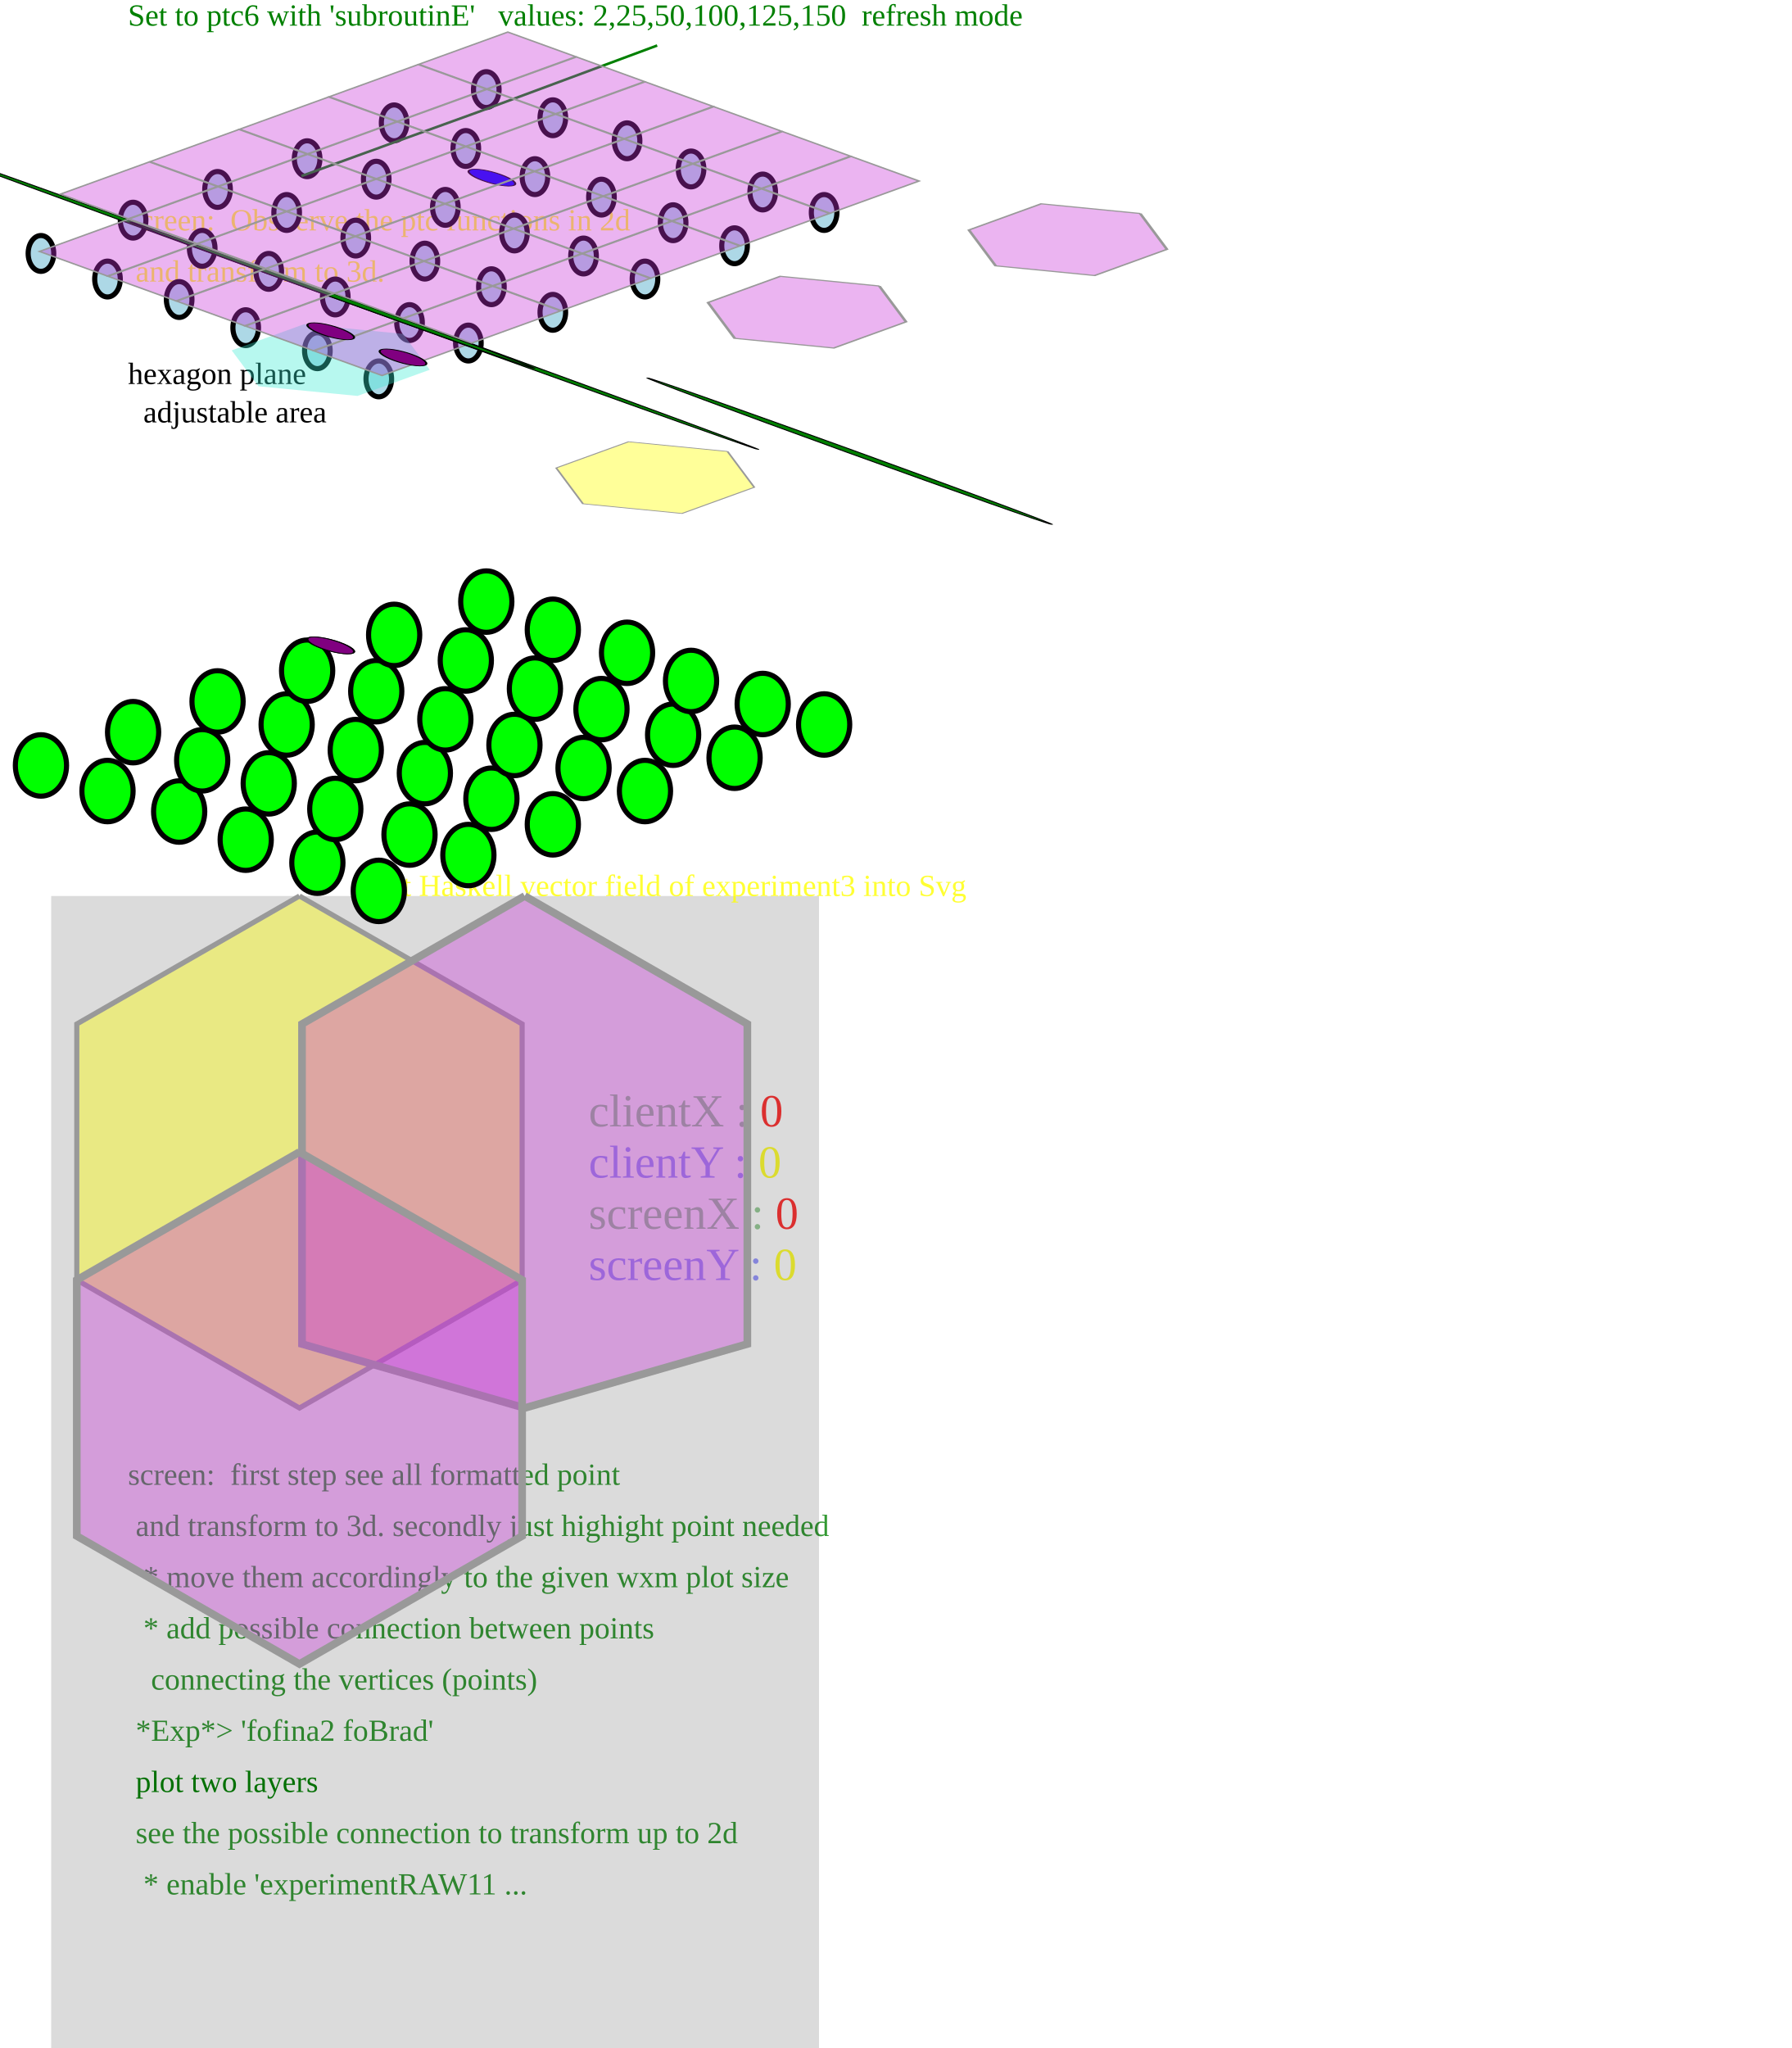
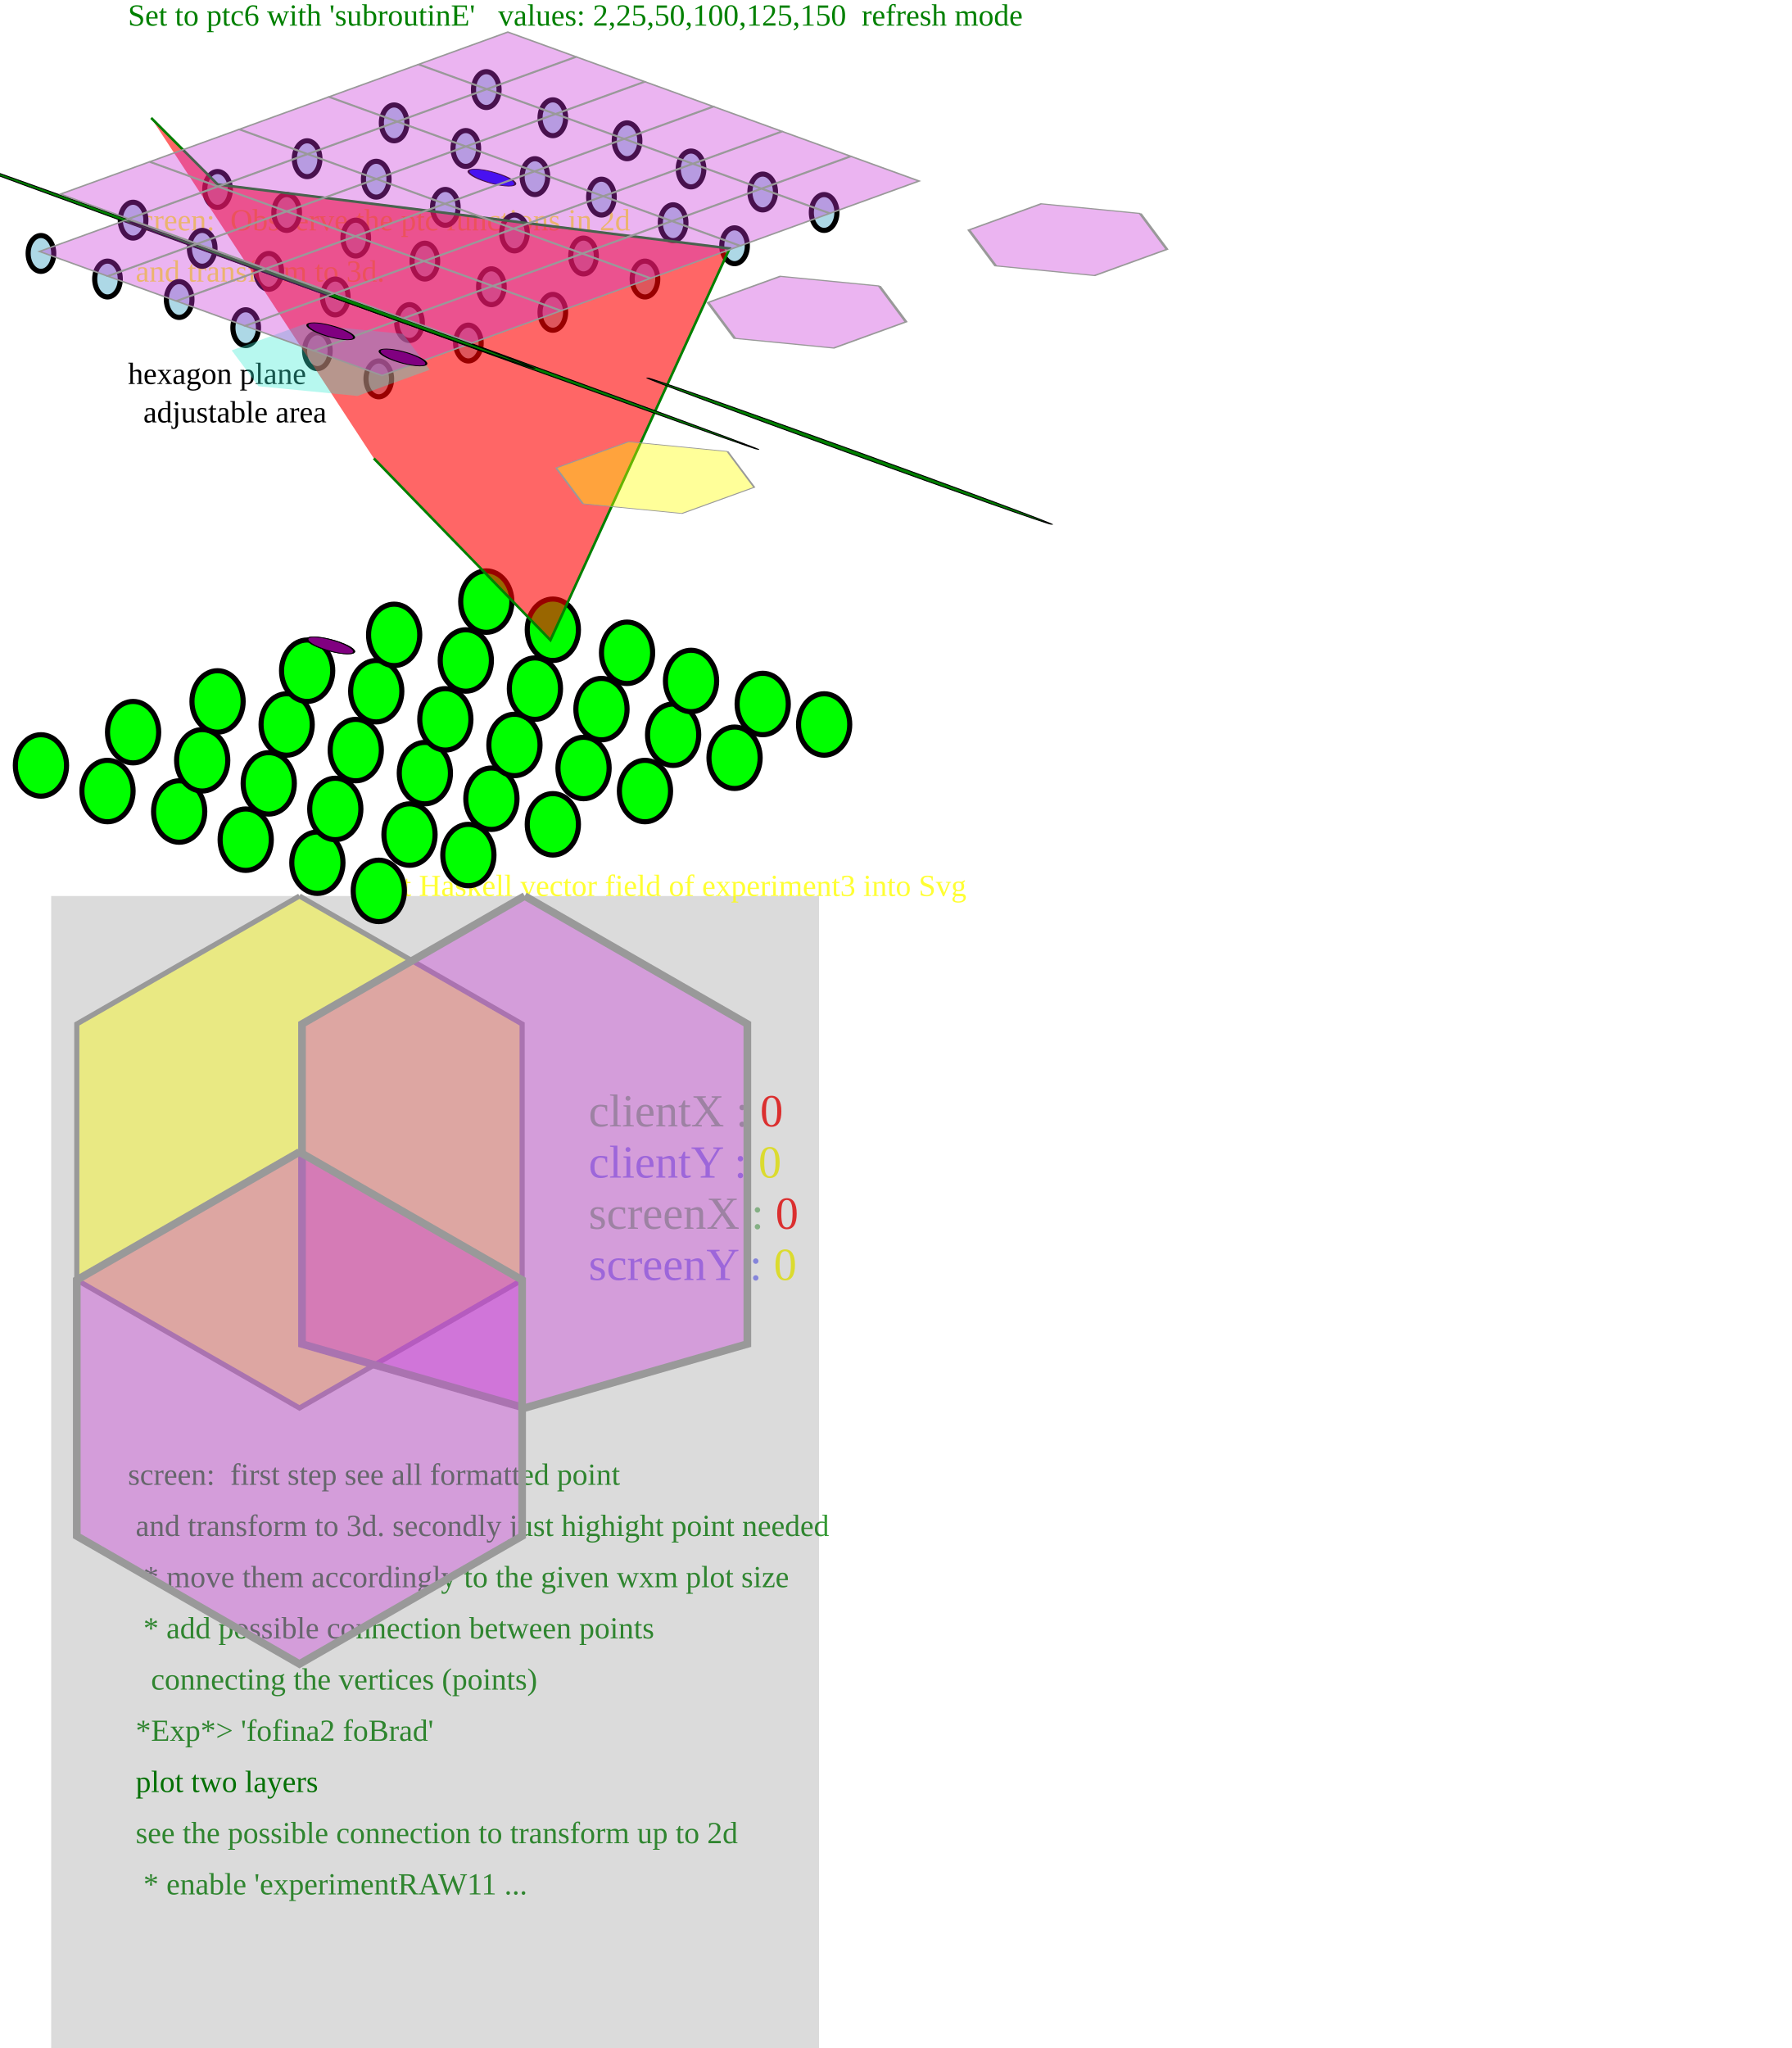
<svg xmlns="http://www.w3.org/2000/svg" id="root" xml:space="preserve" width="700" height="800">
  <g>
    <text x="50" fill="green" y="10">Set to ptc6 with 'subroutinE'
 
values: 2,25,50,100,125,150 
refresh mode</text>
  </g>
  <g>
    <text x="50" y="90" fill="yellow" fill-opacity="0.8">screen:
 Obsverve the ptc functions in 2d </text>
    <text x="50" y="110" fill="yellow" fill-opacity="0.8"> and transform to 3d. </text>
    <animate attributeType="CSS" attributeName="opacity" from="1" to="0" begin="10s" dur="0.2s" fill="freeze" />
  </g>
  <g>
	
/* text what to do */
<text x="50" y="580" fill="green" fill-opacity="0.8">screen:
 first step see all formatted point</text>
    <text x="50" y="600" fill="green" fill-opacity="0.8"> and transform to 3d.
secondly just highight point needed </text>
    <text x="50" y="620" fill="green" fill-opacity="0.8">
 * move them accordingly to the given wxm plot size</text>
    <text x="50" y="640" fill="green" fill-opacity="0.8">
 * add possible connection between points </text>
    <text x="50" y="660" fill="green" fill-opacity="0.8">   connecting the vertices (points) </text>
    <text x="50" y="680" fill="green" fill-opacity="0.8"> *Exp*&gt; 'fofina2 foBrad'</text>
    <text x="50" y="700" fill="green"> plot two layers</text>
    <text x="50" y="720" fill="green" fill-opacity="0.8"> see the possible connection to transform up to 2d</text>
    <text x="50" y="740" fill="green" fill-opacity="0.8">
 * enable 'experimentRAW11 ...</text>
    <text x="50" y="150">hexagon plane</text>
    <text x="50" y="165">  adjustable area</text>
    <text x="230" y="440" font-size="18" fill="green" fill-opacity="0.4">clientX : <tspan id="cX" fill="red" fill-opacity="0.8">0</tspan>
    </text>
    <text x="230" y="460" font-size="18" fill="blue" fill-opacity="0.4">clientY : <tspan id="cY" fill="yellow" fill-opacity="0.8">0</tspan>
    </text>
    <text x="230" y="480" font-size="18" fill="green" fill-opacity="0.4">screenX : <tspan id="sX" fill="red" fill-opacity="0.8">0</tspan>
    </text>
    <text x="230" y="500" font-size="18" fill="blue" fill-opacity="0.4">screenY : <tspan id="sY" fill="yellow" fill-opacity="0.8">0</tspan>
    </text>
    <rect id="go" x="20" y="350" width="300" height="650" style="fill:#1e1c1ecc;fill-opacity:0.2" />
  </g>
  <g>
    <text x="150" y="350" fill="yellow" fill-opacity="0.8">fit Haskell vector field of experiment3 into Svg</text>
  </g>
  <style id="style4">
        .room{
            fill:      #c830d8e7;
            fill-opacity:0.4;
            stroke:     #999;
            stroke-width:   3;
            stroke-color:   blue;
        }
        .room:hover{
            fill:       #30d8c4e7;
            fill-opacity:0.5;
        }
        .hexa{
            fill:      yellow;
            fill-opacity:0.4;
            stroke:     #999;
            stroke-width:   2;
        }
        .hexa:hover{
            fill:       green;
            fill-opacity:0.4;
        }
        .project{
            fill:       lime;
            fill-opacity:0.0;
            stroke:     #999;
            stroke-width:  0;
            
        }
        .project:hover{
            fill:       lime;
            fill-opacity:0.4;
        }
        .check{
            fill:       blue;
            fill-opacity:0.3;
            stroke:     #999;
            stroke-width:  0;
            
        }
        .check:hover{
            fill:     lime;
            fill-opacity:0.4;
        }
        .suite{
            fill:      #37ebd1e7;
            fill-opacity:0.4;
            stroke:     #999;
            stroke-width:  0;
            
        }
        .suite:hover{
            fill:     orange;
            fill-opacity:0.5;
        }

       



    </style>
  <g transform="translate(0,0)">
    <g>
      <ellipse cx="16" cy="99" rx="5" ry="7" stroke="black" stroke-width="2px" style="fill:lightblue">
</ellipse>
      <ellipse cx="42" cy="109" rx="5" ry="7" stroke="black" stroke-width="2px" style="fill:lightblue">
</ellipse>
      <ellipse cx="70" cy="117" rx="5" ry="7" stroke="black" stroke-width="2px" style="fill:lightblue">
</ellipse>
      <ellipse cx="96" cy="128" rx="5" ry="7" stroke="black" stroke-width="2px" style="fill:lightblue">
</ellipse>
      <ellipse cx="124" cy="137" rx="5" ry="7" stroke="black" stroke-width="2px" style="fill:lightblue">
</ellipse>
      <ellipse cx="148" cy="148" rx="5" ry="7" stroke="black" stroke-width="2px" style="fill:lightblue">
</ellipse>
      <ellipse cx="52" cy="86" rx="5" ry="7" stroke="black" stroke-width="2px" style="fill:lightblue">
</ellipse>
      <ellipse cx="79" cy="97" rx="5" ry="7" stroke="black" stroke-width="2px" style="fill:lightblue">
</ellipse>
      <ellipse cx="105" cy="106" rx="5" ry="7" stroke="black" stroke-width="2px" style="fill:lightblue">
</ellipse>
      <ellipse cx="131" cy="116" rx="5" ry="7" stroke="black" stroke-width="2px" style="fill:lightblue">
</ellipse>
      <ellipse cx="160" cy="126" rx="5" ry="7" stroke="black" stroke-width="2px" style="fill:lightblue">
</ellipse>
      <ellipse cx="183" cy="134" rx="5" ry="7" stroke="black" stroke-width="2px" style="fill:lightblue">
</ellipse>
      <ellipse cx="85" cy="74" rx="5" ry="7" stroke="black" stroke-width="2px" style="fill:lightblue">
</ellipse>
      <ellipse cx="112" cy="83" rx="5" ry="7" stroke="black" stroke-width="2px" style="fill:lightblue">
</ellipse>
      <ellipse cx="139" cy="93" rx="5" ry="7" stroke="black" stroke-width="2px" style="fill:lightblue">
</ellipse>
      <ellipse cx="166" cy="102" rx="5" ry="7" stroke="black" stroke-width="2px" style="fill:lightblue">
</ellipse>
      <ellipse cx="192" cy="112" rx="5" ry="7" stroke="black" stroke-width="2px" style="fill:lightblue">
</ellipse>
      <ellipse cx="216" cy="122" rx="5" ry="7" stroke="black" stroke-width="2px" style="fill:lightblue">
</ellipse>
      <ellipse cx="120" cy="62" rx="5" ry="7" stroke="black" stroke-width="2px" style="fill:lightblue">
</ellipse>
      <ellipse cx="147" cy="70" rx="5" ry="7" stroke="black" stroke-width="2px" style="fill:lightblue">
</ellipse>
      <ellipse cx="174" cy="81" rx="5" ry="7" stroke="black" stroke-width="2px" style="fill:lightblue">
</ellipse>
      <ellipse cx="201" cy="91" rx="5" ry="7" stroke="black" stroke-width="2px" style="fill:lightblue">
</ellipse>
      <ellipse cx="228" cy="100" rx="5" ry="7" stroke="black" stroke-width="2px" style="fill:lightblue">
</ellipse>
      <ellipse cx="252" cy="109" rx="5" ry="7" stroke="black" stroke-width="2px" style="fill:lightblue">
</ellipse>
      <ellipse cx="154" cy="48" rx="5" ry="7" stroke="black" stroke-width="2px" style="fill:lightblue">
</ellipse>
      <ellipse cx="182" cy="58" rx="5" ry="7" stroke="black" stroke-width="2px" style="fill:lightblue">
</ellipse>
      <ellipse cx="209" cy="69" rx="5" ry="7" stroke="black" stroke-width="2px" style="fill:lightblue">
</ellipse>
      <ellipse cx="235" cy="77" rx="5" ry="7" stroke="black" stroke-width="2px" style="fill:lightblue">
</ellipse>
      <ellipse cx="263" cy="87" rx="5" ry="7" stroke="black" stroke-width="2px" style="fill:lightblue">
</ellipse>
      <ellipse cx="287" cy="96" rx="5" ry="7" stroke="black" stroke-width="2px" style="fill:lightblue">
</ellipse>
      <ellipse cx="190" cy="35" rx="5" ry="7" stroke="black" stroke-width="2px" style="fill:lightblue">
</ellipse>
      <ellipse cx="270" cy="66" rx="5" ry="7" stroke="black" stroke-width="2px" style="fill:lightblue">
</ellipse>
      <ellipse cx="216" cy="46" rx="5" ry="7" stroke="black" stroke-width="2px" style="fill:lightblue">
</ellipse>
      <ellipse cx="245" cy="55" rx="5" ry="7" stroke="black" stroke-width="2px" style="fill:lightblue">
</ellipse>
      <ellipse cx="298" cy="75" rx="5" ry="7" stroke="black" stroke-width="2px" style="fill:lightblue">
</ellipse>
      <ellipse cx="322" cy="83" rx="5" ry="7" stroke="black" stroke-width="2px" style="fill:lightblue">
</ellipse>
    </g>
  </g>
  <g transform="translate(0,200)">
    <g>
      <ellipse cx="16" cy="99" rx="10" ry="12" stroke="black" stroke-width="2px" style="fill:lime">
</ellipse>
      <ellipse cx="42" cy="109" rx="10" ry="12" stroke="black" stroke-width="2px" style="fill:lime">
</ellipse>
      <ellipse cx="70" cy="117" rx="10" ry="12" stroke="black" stroke-width="2px" style="fill:lime">
</ellipse>
      <ellipse cx="96" cy="128" rx="10" ry="12" stroke="black" stroke-width="2px" style="fill:lime">
</ellipse>
      <ellipse cx="124" cy="137" rx="10" ry="12" stroke="black" stroke-width="2px" style="fill:lime">
</ellipse>
      <ellipse cx="148" cy="148" rx="10" ry="12" stroke="black" stroke-width="2px" style="fill:lime">
</ellipse>
      <ellipse cx="52" cy="86" rx="10" ry="12" stroke="black" stroke-width="2px" style="fill:lime">
</ellipse>
      <ellipse cx="79" cy="97" rx="10" ry="12" stroke="black" stroke-width="2px" style="fill:lime">
</ellipse>
      <ellipse cx="105" cy="106" rx="10" ry="12" stroke="black" stroke-width="2px" style="fill:lime">
</ellipse>
      <ellipse cx="131" cy="116" rx="10" ry="12" stroke="black" stroke-width="2px" style="fill:lime">
</ellipse>
      <ellipse cx="160" cy="126" rx="10" ry="12" stroke="black" stroke-width="2px" style="fill:lime">
</ellipse>
      <ellipse cx="183" cy="134" rx="10" ry="12" stroke="black" stroke-width="2px" style="fill:lime">
</ellipse>
      <ellipse cx="85" cy="74" rx="10" ry="12" stroke="black" stroke-width="2px" style="fill:lime">
</ellipse>
      <ellipse cx="112" cy="83" rx="10" ry="12" stroke="black" stroke-width="2px" style="fill:lime">
</ellipse>
      <ellipse cx="139" cy="93" rx="10" ry="12" stroke="black" stroke-width="2px" style="fill:lime">
</ellipse>
      <ellipse cx="166" cy="102" rx="10" ry="12" stroke="black" stroke-width="2px" style="fill:lime">
</ellipse>
      <ellipse cx="192" cy="112" rx="10" ry="12" stroke="black" stroke-width="2px" style="fill:lime">
</ellipse>
      <ellipse cx="216" cy="122" rx="10" ry="12" stroke="black" stroke-width="2px" style="fill:lime">
</ellipse>
      <ellipse cx="120" cy="62" rx="10" ry="12" stroke="black" stroke-width="2px" style="fill:lime">
</ellipse>
      <ellipse cx="147" cy="70" rx="10" ry="12" stroke="black" stroke-width="2px" style="fill:lime">
</ellipse>
      <ellipse cx="174" cy="81" rx="10" ry="12" stroke="black" stroke-width="2px" style="fill:lime">
</ellipse>
      <ellipse cx="201" cy="91" rx="10" ry="12" stroke="black" stroke-width="2px" style="fill:lime">
</ellipse>
      <ellipse cx="228" cy="100" rx="10" ry="12" stroke="black" stroke-width="2px" style="fill:lime">
</ellipse>
      <ellipse cx="252" cy="109" rx="10" ry="12" stroke="black" stroke-width="2px" style="fill:lime">
</ellipse>
      <ellipse cx="154" cy="48" rx="10" ry="12" stroke="black" stroke-width="2px" style="fill:lime">
</ellipse>
      <ellipse cx="182" cy="58" rx="10" ry="12" stroke="black" stroke-width="2px" style="fill:lime">
</ellipse>
      <ellipse cx="209" cy="69" rx="10" ry="12" stroke="black" stroke-width="2px" style="fill:lime">
</ellipse>
      <ellipse cx="235" cy="77" rx="10" ry="12" stroke="black" stroke-width="2px" style="fill:lime">
</ellipse>
      <ellipse cx="263" cy="87" rx="10" ry="12" stroke="black" stroke-width="2px" style="fill:lime">
</ellipse>
      <ellipse cx="287" cy="96" rx="10" ry="12" stroke="black" stroke-width="2px" style="fill:lime">
</ellipse>
      <ellipse cx="190" cy="35" rx="10" ry="12" stroke="black" stroke-width="2px" style="fill:lime">
</ellipse>
      <ellipse cx="270" cy="66" rx="10" ry="12" stroke="black" stroke-width="2px" style="fill:lime">
</ellipse>
      <ellipse cx="216" cy="46" rx="10" ry="12" stroke="black" stroke-width="2px" style="fill:lime">
</ellipse>
      <ellipse cx="245" cy="55" rx="10" ry="12" stroke="black" stroke-width="2px" style="fill:lime">
</ellipse>
      <ellipse cx="298" cy="75" rx="10" ry="12" stroke="black" stroke-width="2px" style="fill:lime">
</ellipse>
      <ellipse cx="322" cy="83" rx="10" ry="12" stroke="black" stroke-width="2px" style="fill:lime">
</ellipse>
    </g>
  </g>
-   <polyline id="hexagon" points="117.771,68.771 150.771,56.771 186.771,43.771 221.771,30.771 256.771,17.771" stroke="green" />
+   <polyline id="hexagon" points="146.059,179.059,215.059,250.059,285.059 97.059,85.059,72.059,59.059,46.059" stroke="green" style="fill:red;fill-opacity:0.6;" />
  <g transform="translate(100,30);rotate(90);">
	


</g>
  <g transform="translate(-70,150)">
    <g transform="translate(100,200)">
      <polyline id="hexagon" points="87,0 174,50 174,150 87,200 0,150 0,50 87,0" class="hexa" />
      <animateTransform attributeName="transform" attributeType="XML" type="scale" from="1" to="0.5" additive="sum" begin="0.1s" dur="0.1s" fill="freeze" />
    </g>
    <g transform="translate(188,200)">
      <polyline id="hexagon" points="87,0 174,50 174,175 87,200 0,175 0,50 87,0" class="room" />
      <animateTransform attributeName="transform" attributeType="XML" type="scale" from="1" to="0.5" additive="sum" begin="0.1s" dur="0.1s" fill="freeze" />
    </g>
  </g>
  <g transform="translate(-70,250)">
    <g transform="translate(100,200)">
      <polyline id="hexagon" points="87,0 174,50 174,150 87,200 0,150 0,50 87,0" class="room" />
      <animateTransform attributeName="transform" attributeType="XML" type="scale" from="1" to="0.5" additive="sum" begin="0.1s" dur="0.1s" fill="freeze" />
    </g>
  </g>
  <g transform="matrix(0.282383,0.1022555,-0.2823838,0.1022555,420.923,74.49549)">
    <polyline id="hexagon" points="87,0 174,50 174,150 87,200 0,150 0,50 87,0" class="room" />
/* The top three big hexagons plotted 
-----------------------------------------------------------------------------------------------*/     
    <g transform="translate(-430,370)">
      <g transform="translate(599,370)">
        <polyline id="hexagon" points="87,0 174,50 174,150 87,200 0,150 0,50 87,0" class="hexa" />
        <animateTransform attributeName="transform" attributeType="XML" type="scale" from="1" to="3.1" additive="sum" begin="0.1s" dur="0.1s" fill="freeze" />
        <animateMotion path="M 25, 25 m -19.25, 0 a 19.25,19.25 0 1,0 37.5,0 a 1.25,19.25 0 1,0 -37.5,0" begin="1s" dur="5s" repeatCount="5" />
      </g>
      <g transform="translate(150,370)">
        <polyline id="hexagon" points="87,0 174,50 174,150 87,200 0,150 0,50 87,0" class="suite" />
        <animateTransform attributeName="transform" attributeType="XML" type="scale" from="1" to="3.1" additive="sum" begin="0.1s" dur="0.1s" fill="freeze" />
      </g>
      <g transform="translate(400,370)">
        <polyline id="hexagon" points="87,0 174,50 174,150 87,200 0,150 0,50 87,0" class="project" />
        <animateTransform attributeName="transform" attributeType="XML" type="scale" from="1" to="3.1" additive="sum" begin="0.1s" dur="0.1s" fill="freeze" />
        <animate attributeType="CSS" attributeName="opacity" from="1" to="0" dur="13s" repeatCount="indefinite" />
      </g>
      <g transform="translate(388,-51)">
        <polyline id="hexagon" points="87,0 174,50 174,150 87,200 0,150 0,50 87,0" class="room" />
        <animateTransform attributeName="transform" attributeType="XML" type="scale" from="1" to="3.1" additive="sum" begin="0.1s" dur="0.1s" fill="freeze" />
      </g>
      <g transform="translate(950,720)">
        <polyline id="hexagon" points="87,0 174,50 174,150 87,200 0,150 0,50 87,0" class="project" />
        <animateTransform attributeName="transform" attributeType="XML" type="scale" from="1" to="3.1" additive="sum" begin="0.1s" dur="0.1s" fill="freeze" />
      </g>
      <g transform="translate(950,820)">
        <polyline id="hexagon" points="87,0 174,50 174,150 87,200 0,150 0,50 87,0" class="project" />
        <animateTransform attributeName="transform" attributeType="XML" type="scale" from="1" to="3.1" additive="sum" begin="0.1s" dur="0.1s" fill="freeze" />
      </g>
      <g transform="translate(850,720)">
        <polyline id="hexagon" points="87,0 174,50 174,150 87,200 0,150 0,50 87,0" class="project" />
        <animateTransform attributeName="transform" attributeType="XML" type="scale" from="1" to="3.1" additive="sum" begin="0.1s" dur="0.1s" fill="freeze" />
      </g>
    </g>
/* end of top three hexagons plotted 
------------------------------------------------------------------------------------------------------*/
/* 1-9-2020 added case for ptc5 overview
  role model on how to transform to 58 / 135 degree to ? ....
  when changing up the file dont delete this paragraph */
<g>
      <rect class="room" width="94" height="123" x="-222" y="711" />
      <rect class="room" y="711" x="-317" height="123" width="94" />
      <g transform="translate(29250,29900)">
        <polyline id="hexagon" points="87,0 174,50 174,150 87,200 0,150 0,50 87,0" class="hexa" />
      </g>
      <g transform="translate(29150,30000)">
        <polyline id="hexagon" points="87,0 174,50 174,150 87,200 0,150 0,50 87,0" class="room" />
      </g>
      <g transform="translate(37500,38530)">
        <polyline id="hexagon" points="87,0 174,50 174,150 87,200 0,150 0,50 87,0" class="hexa" />
      </g>
      <g transform="translate(37600,38530)">
        <polyline id="hexagon" points="87,0 174,50 174,150 87,200 0,150 0,50 87,0" class="room" />
      </g>
      <g transform="translate(37600,38430)">
        <polyline id="hexagon" points="87,0 174,50 174,150 87,200 0,150 0,50 87,0" class="room" />
      </g>
      <ellipse cx="-316" cy="715" rx="590" ry="4" stroke="black" stroke-width="2px" style="fill:green">
        <animateColor attributeName="fill" attributeType="CSS" from="blue" to="lime" begin="0.1s" dur="1s" repeatCount="indefinite" />
        <animateTransform attributeName="transform" attributeType="XML" type="rotate" from="0" to="45" begin="0.1s" dur="0.1s" fill="freeze" />
        <animateMotion path="M  0 0 L 860 879" begin="0.1s" dur="0.3s" fill="freeze" />
      </ellipse>
      <ellipse cx="340" cy="655" rx="280" ry="4" stroke="black" stroke-width="2px" style="fill:green">
        <animateColor attributeName="fill" attributeType="CSS" from="blue" to="lime" begin="0.1s" dur="1s" repeatCount="indefinite" />
        <animateTransform attributeName="transform" attributeType="XML" type="rotate" from="0" to="45" begin="0.1s" dur="0.1s" fill="freeze" />
        <animateMotion path="M  0 0 L 280 290" begin="0.1s" dur="0.3s" fill="freeze" />
      </ellipse>
      <ellipse cx="-430" cy="380" rx="30" ry="12" stroke="black" stroke-width="2px" style="fill:blue">
      </ellipse>
      <ellipse cx="-316" cy="715" rx="280" ry="4" stroke="black" stroke-width="2px" style="fill:green">
        <animateColor attributeName="fill" attributeType="CSS" from="blue" to="lime" begin="0.1s" dur="1s" repeatCount="indefinite" />
        <animateTransform attributeName="transform" attributeType="XML" type="rotate" from="0" to="45" begin="0.1s" dur="0.1s" fill="freeze" />
        <animateMotion path="M  0 0 L 480 290" begin="0.1s" dur="0.3s" fill="freeze" />
      </ellipse>
      <ellipse cx="-248" cy="785" rx="30" ry="12" stroke="black" stroke-width="2px" style="fill:purple">
        <animateColor attributeName="fill" attributeType="CSS" from="blue" to="lime" begin="1s" dur="6s" repeatCount="indefinite" />
      </ellipse>
      <ellipse cx="-148" cy="785" rx="30" ry="12" stroke="black" stroke-width="2px" style="fill:purple">
        <animateColor attributeName="fill" attributeType="CSS" from="blue" to="lime" begin="1s" dur="6s" repeatCount="indefinite" />
      </ellipse>
      <animateTransform attributeName="transform" attributeType="XML" type="rotate" from="1" to="45" additive="sum" begin="2s" dur="2.0s" fill="freeze" />
      <animateTransform attributeName="transform" attributeType="XML" type="rotate" from="1" to="-45" additive="sum" begin="10s" dur="2.0s" fill="freeze" />
      <animateTransform attributeName="transform" attributeType="XML" type="rotate" from="1" to="-360" additive="sum" begin="43s" dur="5.0s" fill="freeze" />
      <animateTransform attributeName="transform" attributeType="XML" type="rotate" from="1" to="360" additive="sum" begin="58s" dur="15.0s" repeatCount="1" />
    </g>
/* go automate add layer to animate 3d svg plot 
a Haskell function will write and automate the layer adding
which way does initiate the animation set on timer or just on click or hover? */
<g transform="translate(500,600)">
      <g>
        <ellipse cx="-148" cy="785" rx="30" ry="12" stroke="black" stroke-width="2px" style="fill:purple">
          <animateColor attributeName="fill" attributeType="CSS" from="blue" to="lime" begin="1s" dur="6s" repeatCount="indefinite" />
        </ellipse>
        <animateTransform attributeName="transform" attributeType="XML" type="rotate" from="1" to="360" additive="sum" begin="128s" dur="15.0s" repeatCount="2" />
        <animateMotion path="M 100, 100 m -75, 0 a 75,75 0 1,0 150,0 a 75,75 0 1,0 -150,0" begin="1s" dur="5s" repeatCount="indefinite" />
      </g>
      <g>
        <ellipse cx="-148" cy="785" rx="30" ry="12" stroke="black" stroke-width="2px" style="fill:purple">
          <animateColor attributeName="fill" attributeType="CSS" from="blue" to="lime" begin="1s" dur="6s" repeatCount="indefinite" />
        </ellipse>
        <animateTransform attributeName="transform" attributeType="XML" type="rotate" from="-360" to="-1" additive="sum" begin="128s" dur="11.0s" repeatCount="2" />
        <animateMotion path="M -400, -600 m -75, 0 a 75,75 0 1,0 150,0 a 75,75 0 1,0 -150,0" begin="1s" dur="2s" repeatCount="indefinite" />
      </g>
    </g>
    <g>
      <rect class="room" width="94" height="123" x="-412" y="711" />
      <rect class="room" y="711" x="-507" height="123" width="94" />
      <rect class="room" width="94" height="123" x="-602" y="711" />
      <rect class="room" width="94" height="123" x="-222" y="587" />
      <rect class="room" y="587" x="-317" height="123" width="94" />
      <rect class="room" width="94" height="123" x="-412" y="587" />
      <rect class="room" y="587" x="-507" height="123" width="94" />
      <rect class="room" width="94" height="123" x="-602" y="587" />
      <rect class="room" y="587" x="-697" height="123" width="94" />
      <rect class="room" width="94" height="123" x="-222" y="463" />
      <rect class="room" y="463" x="-317" height="123" width="94" />
      <rect class="room" width="94" height="123" x="-412" y="463" />
      <rect class="room" y="463" x="-507" height="123" width="94" />
      <rect class="room" width="94" height="123" x="-602" y="463" />
      <rect class="room" y="463" x="-697" height="123" width="94" />
      <rect class="room" id="rect3843" width="94" height="123" x="-222" y="339" />
      <rect class="room" y="339" x="-317" height="123" width="94" />
      <rect class="room" id="rect3847" width="94" height="123" x="-412" y="339" />
      <rect class="room" y="339" x="-507" height="123" width="94" id="rect3849" />
      <rect class="room" id="rect3851" width="94" height="123" x="-602" y="339" />
      <rect class="room" y="339" x="-697" height="123" width="94" id="rect3853" />
      <rect class="room" id="rect3855" width="94" height="123" x="-222" y="215" />
      <rect class="room" y="215" x="-317" height="123" width="94" id="rect3857" />
      <rect class="room" id="rect3859" width="94" height="123" x="-412" y="215" />
      <rect class="room" y="215" x="-507" height="123" width="94" id="rect3861" />
      <rect class="room" id="rect3863" width="94" height="123" x="-602" y="215" />
      <rect class="room" y="215" x="-697" height="123" width="94" id="rect3865" />
      <rect class="room" id="rect3867" width="94" height="123" x="-222" y="91" />
      <rect class="room" y="91" x="-317" height="123" width="94" id="rect3869" />
      <rect class="room" id="rect3871" width="94" height="123" x="-412" y="91" />
      <rect class="room" y="91" x="-507" height="123" width="94" id="rect3873" />
      <rect class="room" id="rect3875" width="94" height="123" x="-602" y="91" />
      <rect class="room" y="91" x="-697" height="123" width="94" id="rect3877" />
      <animateTransform attributeName="transform" attributeType="XML" type="rotate" from="1" to="45" additive="sum" begin="0.1" dur="0.1s" fill="freeze" />
      <animateTransform attributeName="transform" attributeType="XML" type="rotate" from="1" to="-45" additive="sum" begin="40s" dur="2.0s" fill="freeze" />
    </g>
  </g>
</svg>
